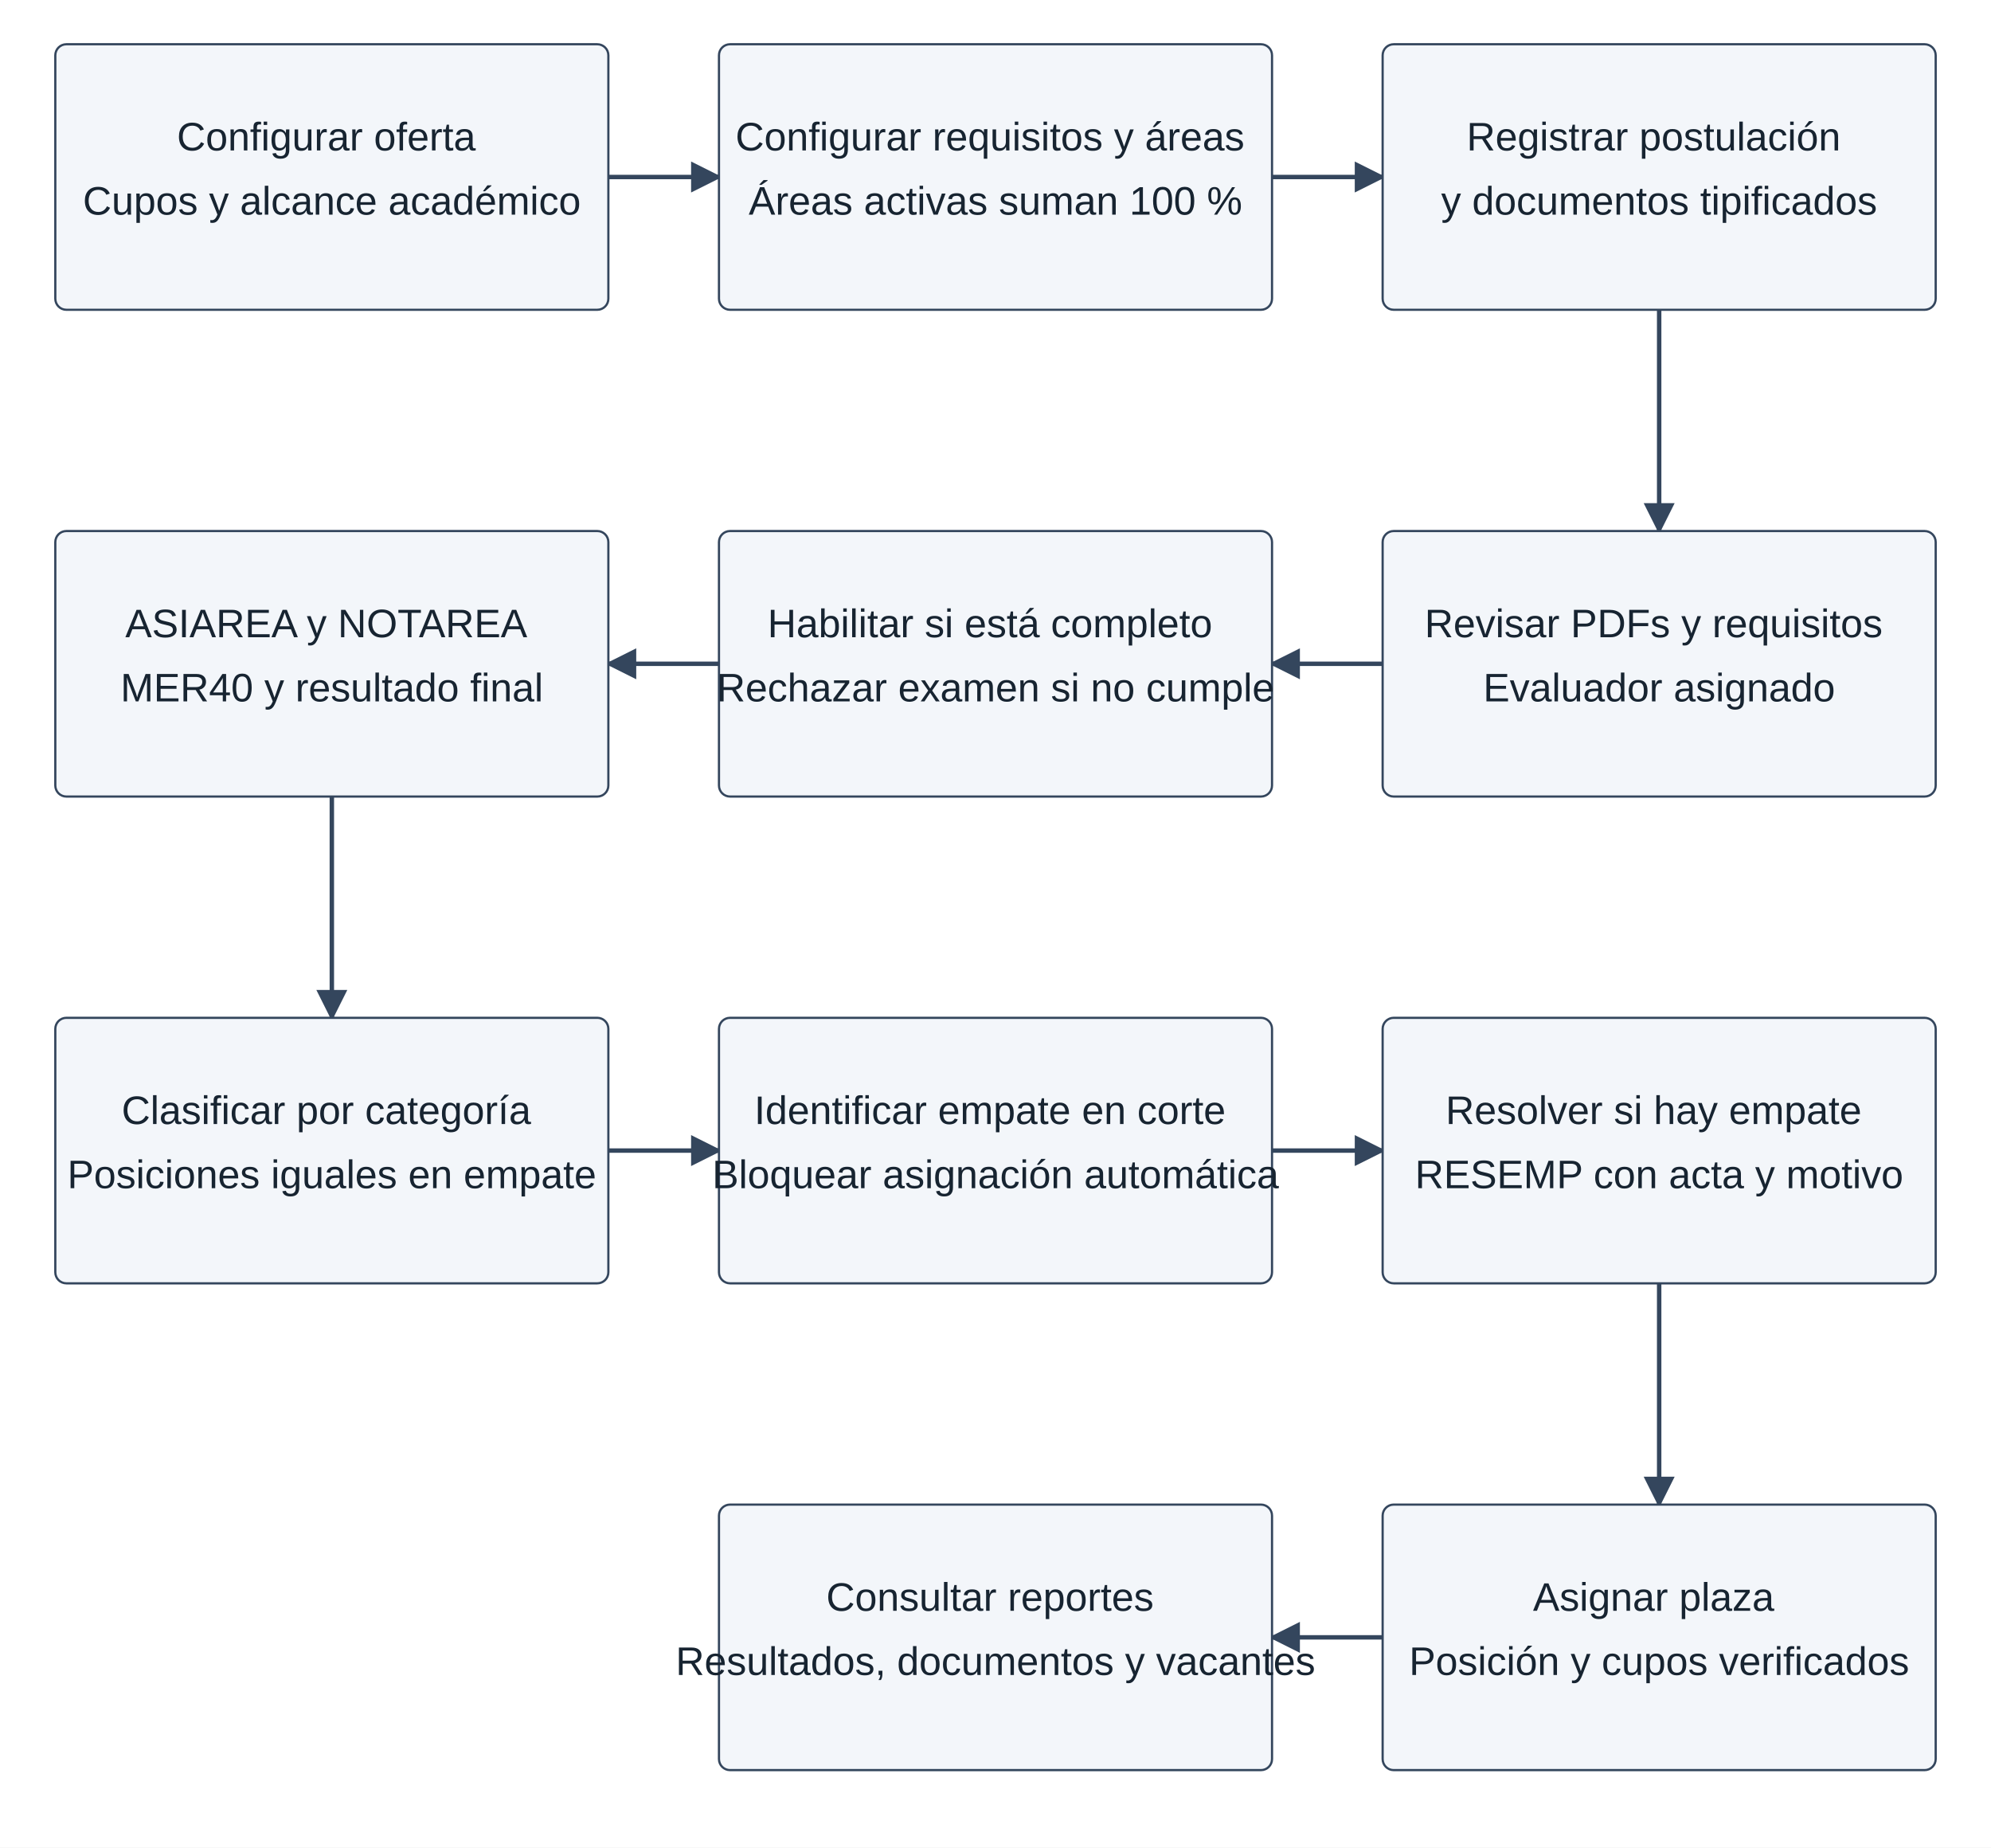
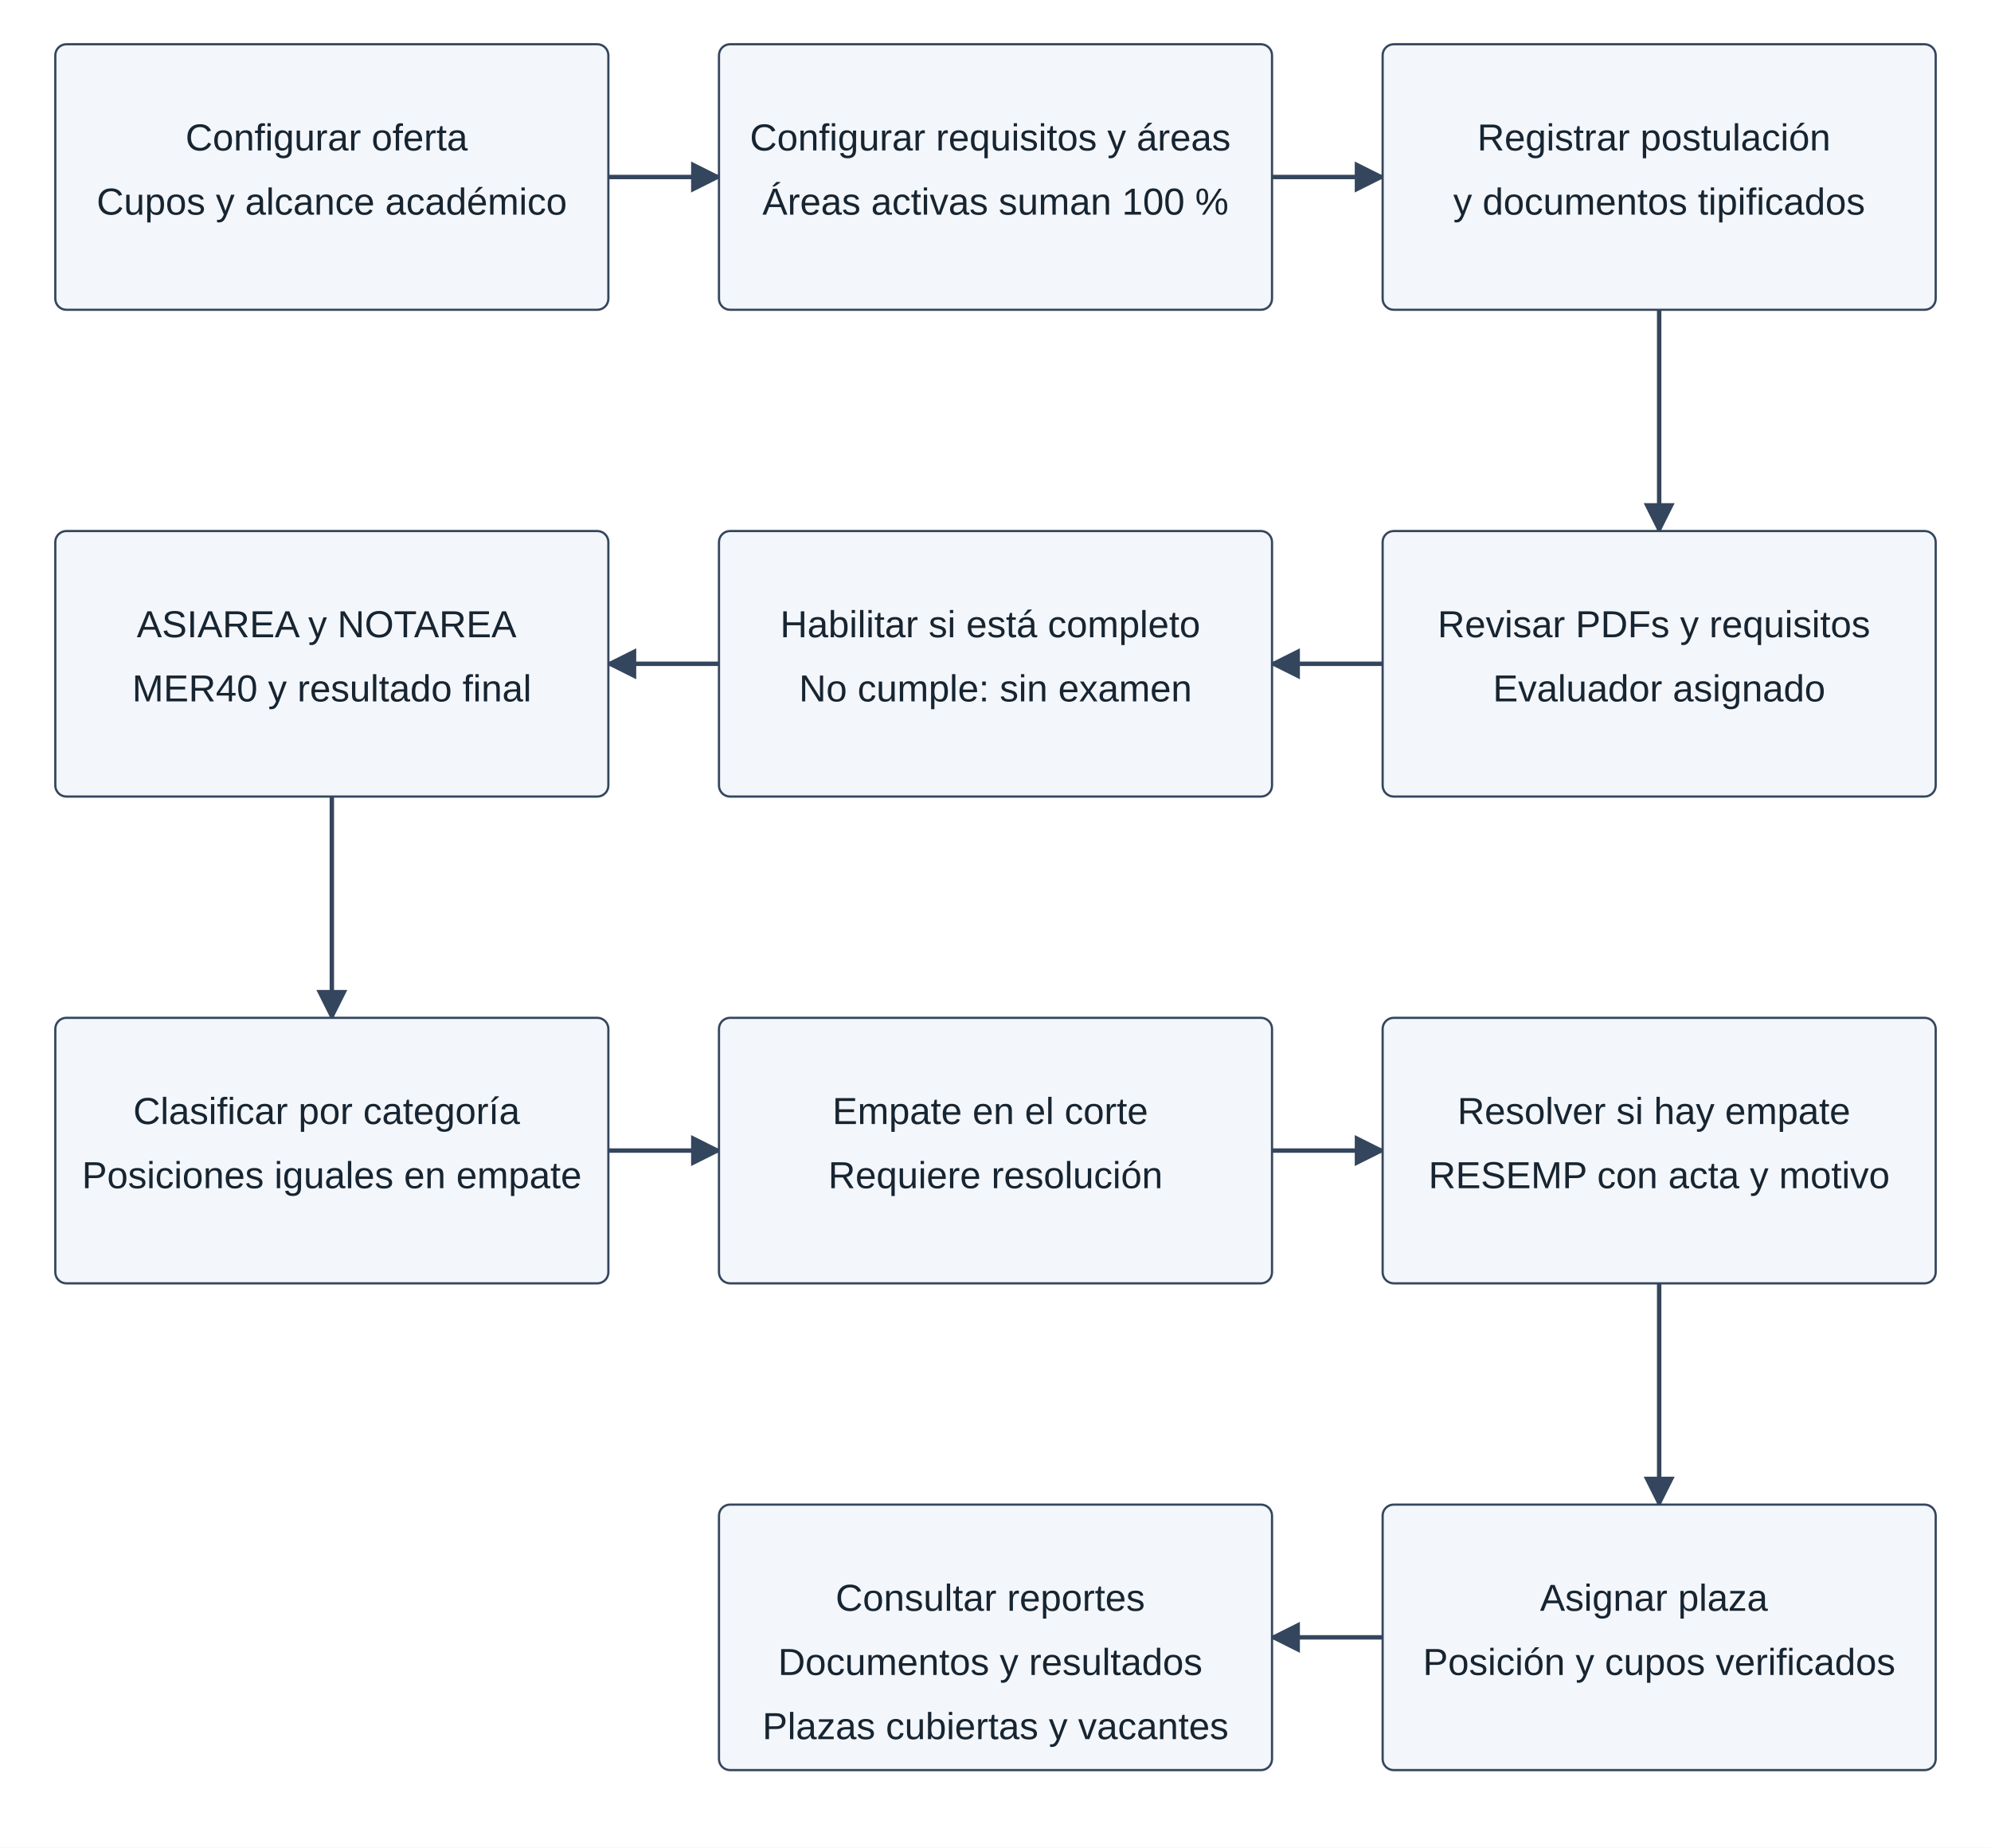
<svg xmlns="http://www.w3.org/2000/svg" width="900" height="835" viewBox="0 0 900 835">
  <defs>
    <marker id="a" viewBox="0 0 10 10" refX="9" refY="5" markerWidth="7" markerHeight="7" orient="auto-start-reverse">
      <path d="M0 0 L10 5 L0 10" fill="#34465d" />
    </marker>
  </defs>
  <rect width="900" height="835" fill="white" />
  <line x1="275" y1="80" x2="325" y2="80" stroke="#34465d" stroke-width="2" marker-end="url(#a)" />
  <line x1="575" y1="80" x2="625" y2="80" stroke="#34465d" stroke-width="2" marker-end="url(#a)" />
  <line x1="750" y1="140" x2="750" y2="240" stroke="#34465d" stroke-width="2" marker-end="url(#a)" />
  <line x1="625" y1="300" x2="575" y2="300" stroke="#34465d" stroke-width="2" marker-end="url(#a)" />
  <line x1="325" y1="300" x2="275" y2="300" stroke="#34465d" stroke-width="2" marker-end="url(#a)" />
  <line x1="150" y1="360" x2="150" y2="460" stroke="#34465d" stroke-width="2" marker-end="url(#a)" />
  <line x1="275" y1="520" x2="325" y2="520" stroke="#34465d" stroke-width="2" marker-end="url(#a)" />
  <line x1="575" y1="520" x2="625" y2="520" stroke="#34465d" stroke-width="2" marker-end="url(#a)" />
  <line x1="750" y1="580" x2="750" y2="680" stroke="#34465d" stroke-width="2" marker-end="url(#a)" />
  <line x1="625" y1="740" x2="575" y2="740" stroke="#34465d" stroke-width="2" marker-end="url(#a)" />
  <rect x="25" y="20" width="250" height="120" rx="5" fill="#f3f6fa" stroke="#34465d" />
-   <text text-anchor="middle" font-family="Arial" font-size="18" fill="#172431">
+   <text text-anchor="middle" font-family="Arial" font-size="17" fill="#172431">
    <tspan x="150" y="68">Configurar oferta</tspan>
    <tspan x="150" y="97">Cupos y alcance académico</tspan>
  </text>
  <rect x="325" y="20" width="250" height="120" rx="5" fill="#f3f6fa" stroke="#34465d" />
-   <text text-anchor="middle" font-family="Arial" font-size="18" fill="#172431">
+   <text text-anchor="middle" font-family="Arial" font-size="17" fill="#172431">
    <tspan x="450" y="68">Configurar requisitos y áreas</tspan>
    <tspan x="450" y="97">Áreas activas suman 100 %</tspan>
  </text>
  <rect x="625" y="20" width="250" height="120" rx="5" fill="#f3f6fa" stroke="#34465d" />
-   <text text-anchor="middle" font-family="Arial" font-size="18" fill="#172431">
+   <text text-anchor="middle" font-family="Arial" font-size="17" fill="#172431">
    <tspan x="750" y="68">Registrar postulación</tspan>
    <tspan x="750" y="97">y documentos tipificados</tspan>
  </text>
  <rect x="625" y="240" width="250" height="120" rx="5" fill="#f3f6fa" stroke="#34465d" />
-   <text text-anchor="middle" font-family="Arial" font-size="18" fill="#172431">
+   <text text-anchor="middle" font-family="Arial" font-size="17" fill="#172431">
    <tspan x="750" y="288">Revisar PDFs y requisitos</tspan>
    <tspan x="750" y="317">Evaluador asignado</tspan>
  </text>
  <rect x="325" y="240" width="250" height="120" rx="5" fill="#f3f6fa" stroke="#34465d" />
-   <text text-anchor="middle" font-family="Arial" font-size="18" fill="#172431">
+   <text text-anchor="middle" font-family="Arial" font-size="17" fill="#172431">
    <tspan x="450" y="288">Habilitar si está completo</tspan>
-     <tspan x="450" y="317">Rechazar examen si no cumple</tspan>
+     <tspan x="450" y="317">No cumple: sin examen</tspan>
  </text>
  <rect x="25" y="240" width="250" height="120" rx="5" fill="#f3f6fa" stroke="#34465d" />
-   <text text-anchor="middle" font-family="Arial" font-size="18" fill="#172431">
+   <text text-anchor="middle" font-family="Arial" font-size="17" fill="#172431">
    <tspan x="150" y="288">ASIAREA y NOTAREA</tspan>
    <tspan x="150" y="317">MER40 y resultado final</tspan>
  </text>
  <rect x="25" y="460" width="250" height="120" rx="5" fill="#f3f6fa" stroke="#34465d" />
-   <text text-anchor="middle" font-family="Arial" font-size="18" fill="#172431">
+   <text text-anchor="middle" font-family="Arial" font-size="17" fill="#172431">
    <tspan x="150" y="508">Clasificar por categoría</tspan>
    <tspan x="150" y="537">Posiciones iguales en empate</tspan>
  </text>
  <rect x="325" y="460" width="250" height="120" rx="5" fill="#f3f6fa" stroke="#34465d" />
-   <text text-anchor="middle" font-family="Arial" font-size="18" fill="#172431">
-     <tspan x="450" y="508">Identificar empate en corte</tspan>
-     <tspan x="450" y="537">Bloquear asignación automática</tspan>
+   <text text-anchor="middle" font-family="Arial" font-size="17" fill="#172431">
+     <tspan x="450" y="508">Empate en el corte</tspan>
+     <tspan x="450" y="537">Requiere resolución</tspan>
  </text>
  <rect x="625" y="460" width="250" height="120" rx="5" fill="#f3f6fa" stroke="#34465d" />
-   <text text-anchor="middle" font-family="Arial" font-size="18" fill="#172431">
+   <text text-anchor="middle" font-family="Arial" font-size="17" fill="#172431">
    <tspan x="750" y="508">Resolver si hay empate</tspan>
    <tspan x="750" y="537">RESEMP con acta y motivo</tspan>
  </text>
  <rect x="625" y="680" width="250" height="120" rx="5" fill="#f3f6fa" stroke="#34465d" />
-   <text text-anchor="middle" font-family="Arial" font-size="18" fill="#172431">
+   <text text-anchor="middle" font-family="Arial" font-size="17" fill="#172431">
    <tspan x="750" y="728">Asignar plaza</tspan>
    <tspan x="750" y="757">Posición y cupos verificados</tspan>
  </text>
  <rect x="325" y="680" width="250" height="120" rx="5" fill="#f3f6fa" stroke="#34465d" />
-   <text text-anchor="middle" font-family="Arial" font-size="18" fill="#172431">
+   <text text-anchor="middle" font-family="Arial" font-size="17" fill="#172431">
    <tspan x="450" y="728">Consultar reportes</tspan>
-     <tspan x="450" y="757">Resultados, documentos y vacantes</tspan>
+     <tspan x="450" y="757">Documentos y resultados</tspan>
+     <tspan x="450" y="786">Plazas cubiertas y vacantes</tspan>
  </text>
</svg>
